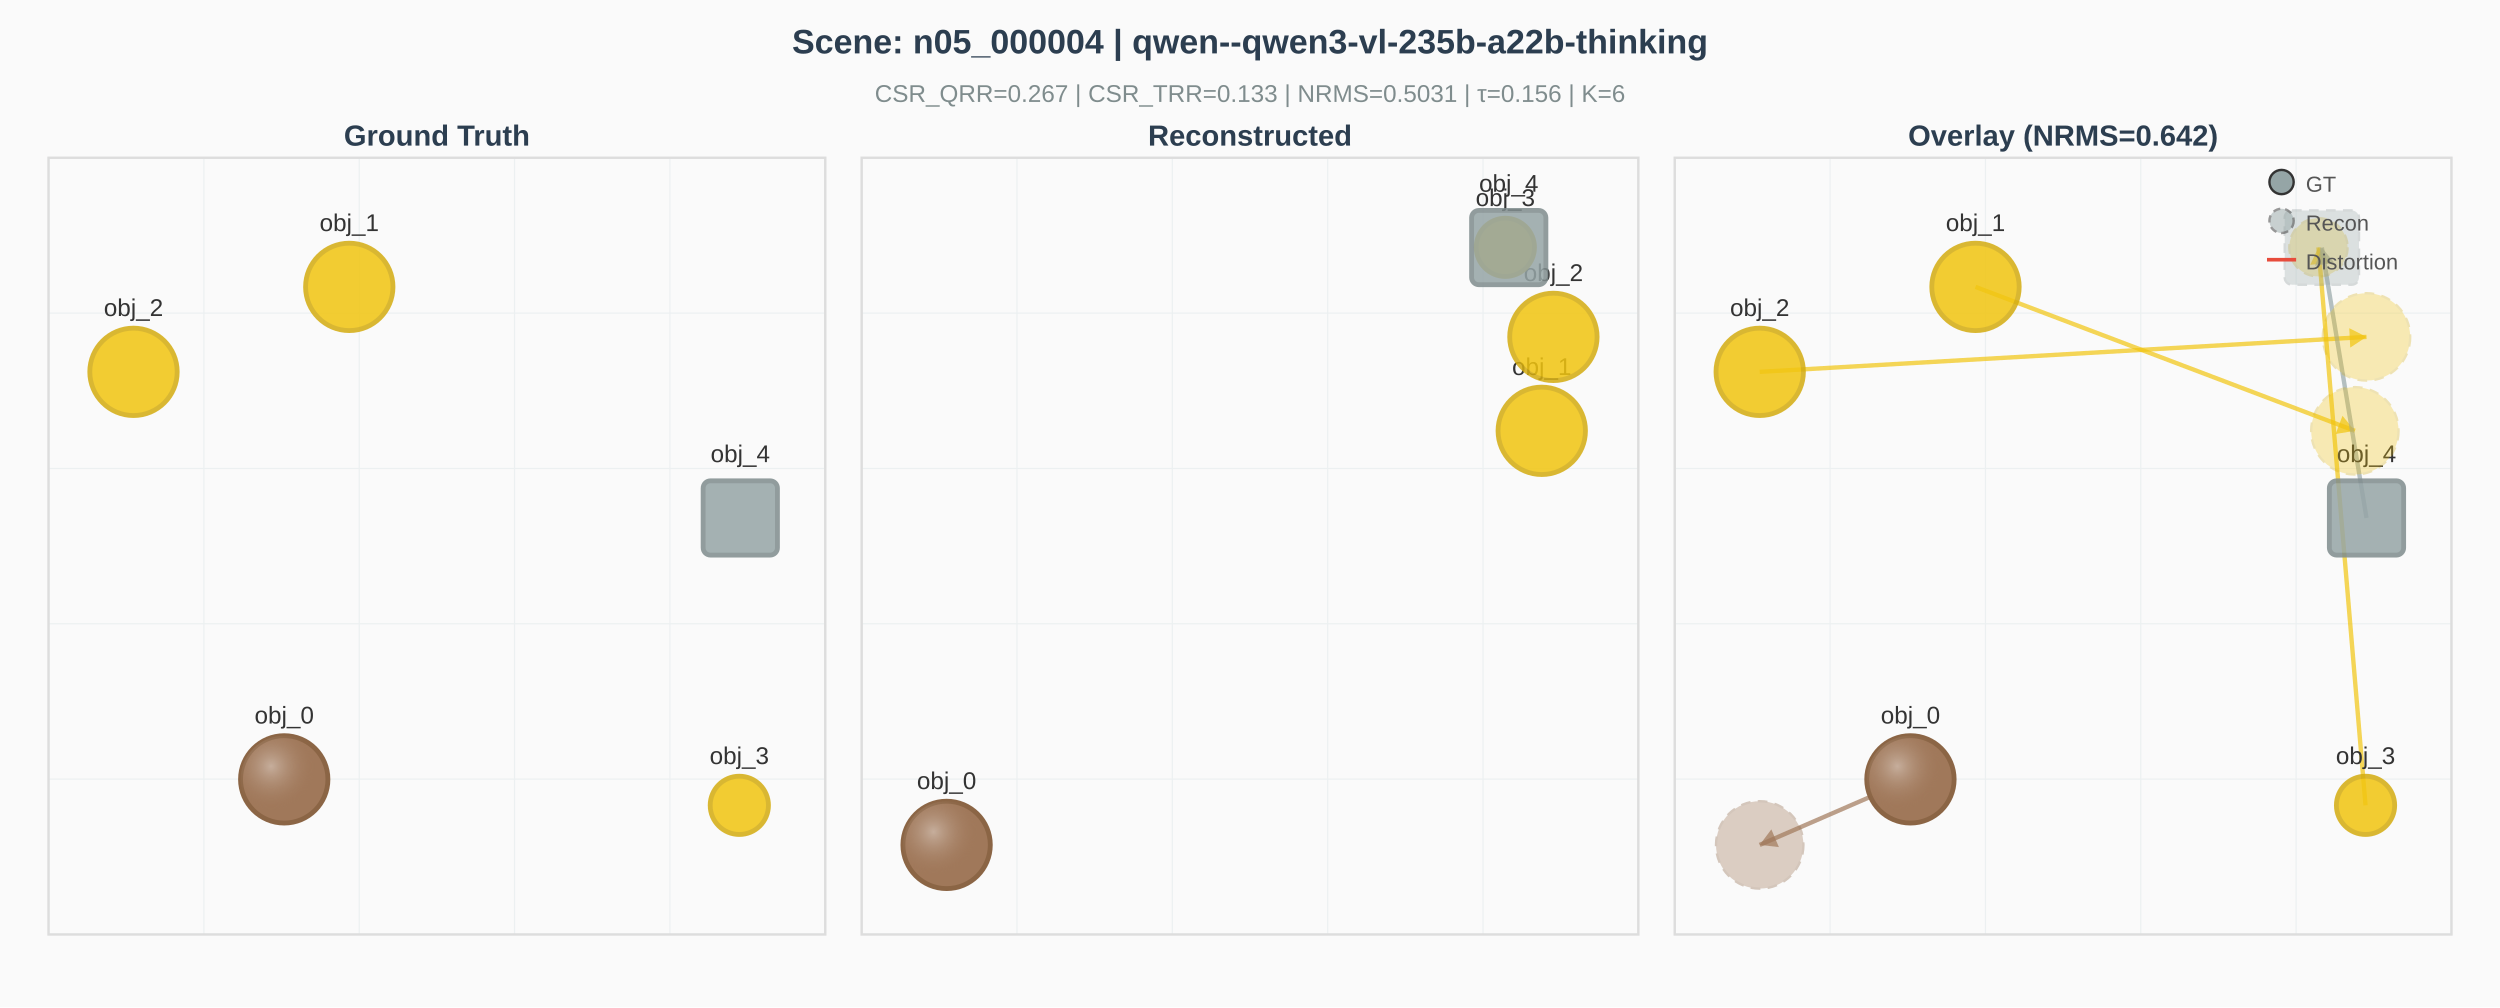
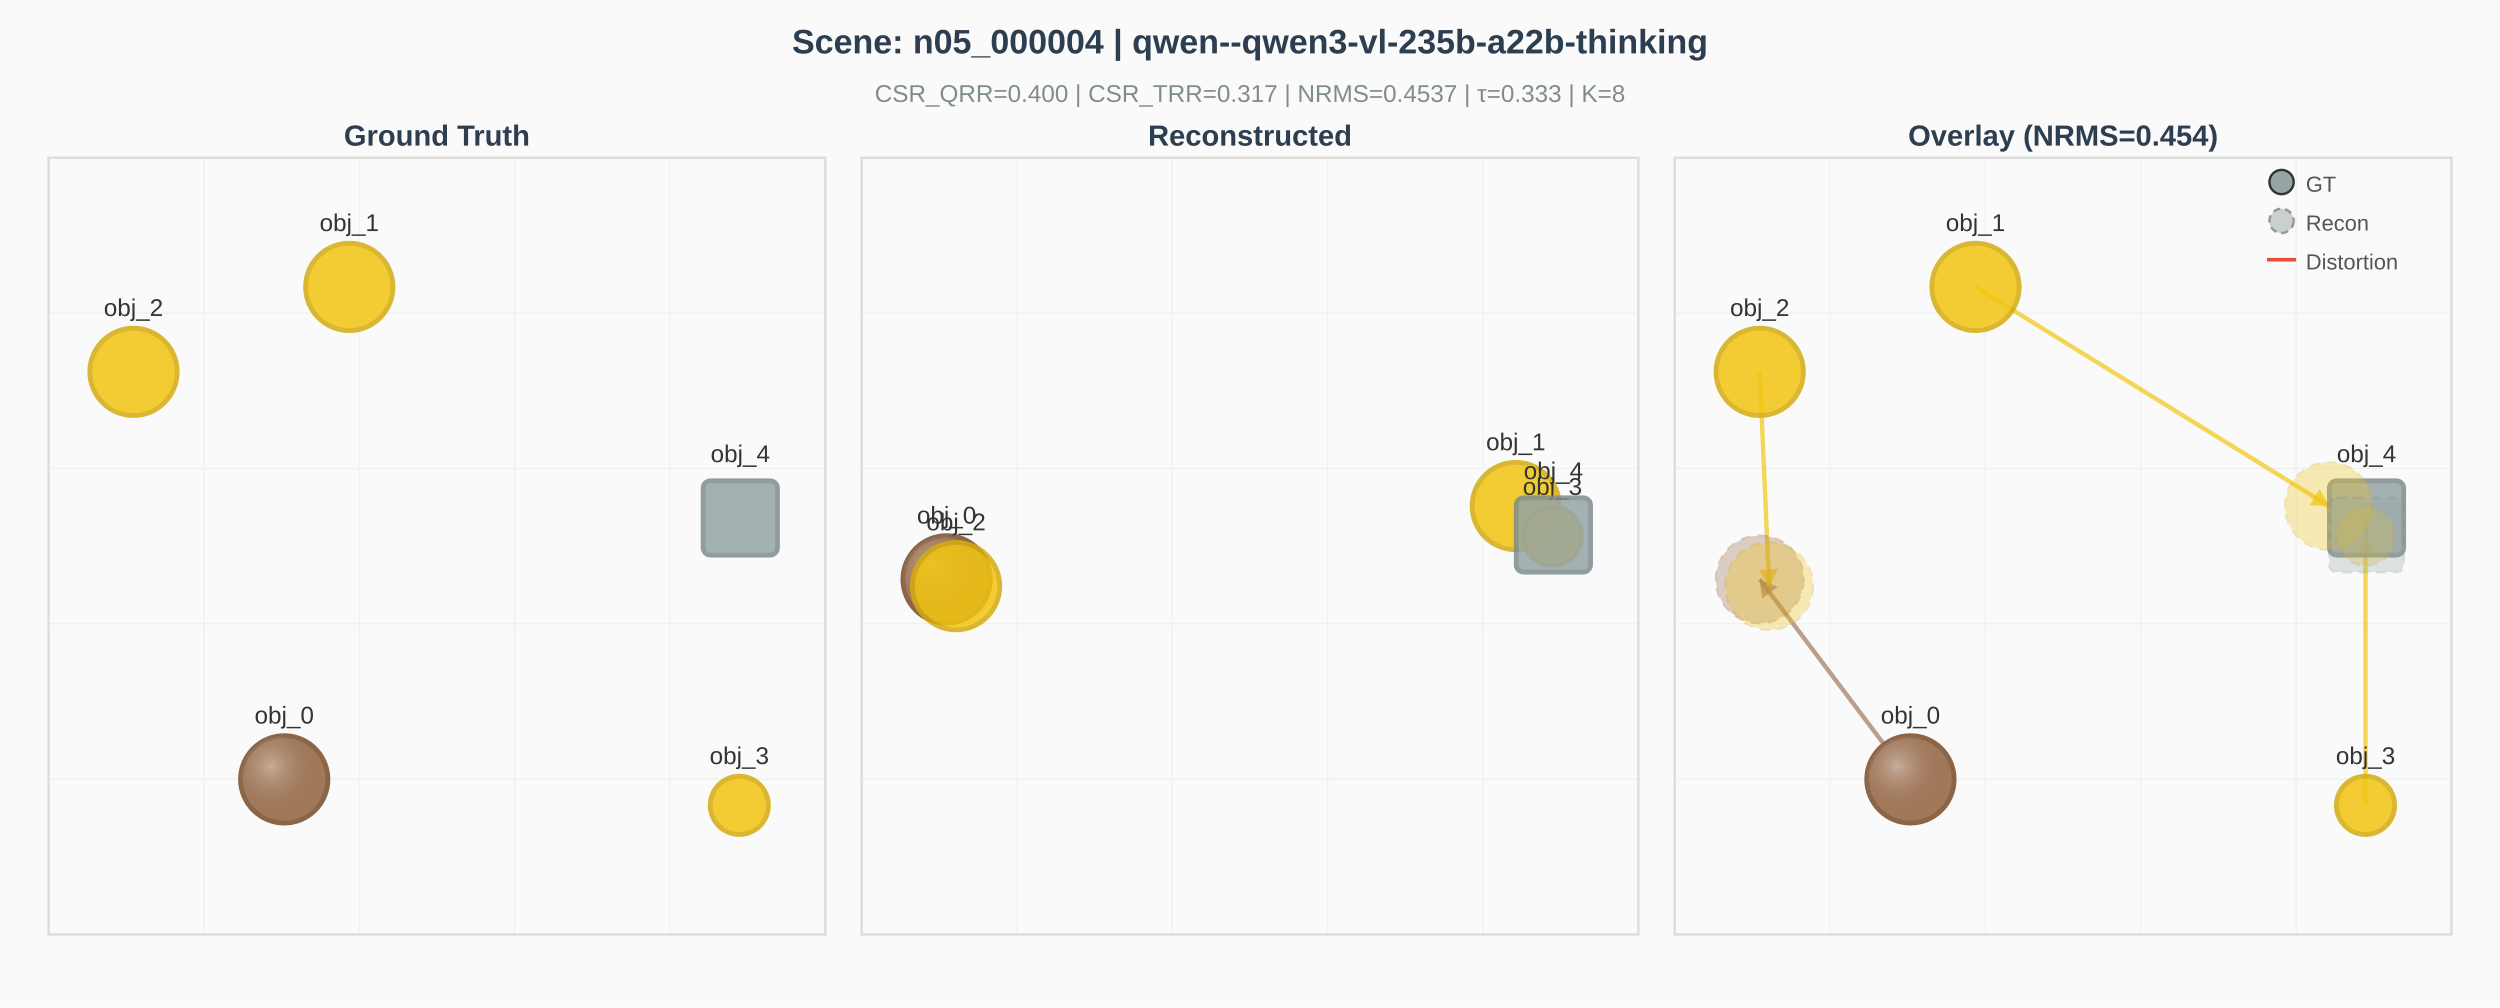
<svg xmlns="http://www.w3.org/2000/svg" width="1030" height="415" viewBox="0 0 1030 415" style="font-family: 'Helvetica Neue', Arial, sans-serif;">
  <rect width="1030" height="415" fill="#fafafa" />
  <text x="515" y="22" text-anchor="middle" font-size="14" font-weight="bold" fill="#2c3e50">Scene: n05_000004 | qwen--qwen3-vl-235b-a22b-thinking</text>
-   <text x="515" y="42" text-anchor="middle" font-size="10" fill="#7f8c8d">CSR_QRR=0.267  |  CSR_TRR=0.133  |  NRMS=0.5031  |  τ=0.156  |  K=6</text>
+   <text x="515" y="42" text-anchor="middle" font-size="10" fill="#7f8c8d">CSR_QRR=0.400  |  CSR_TRR=0.317  |  NRMS=0.4537  |  τ=0.333  |  K=8</text>
  <line x1="20.0" y1="65.0" x2="20.0" y2="385.0" stroke="#ecf0f1" stroke-width="0.5" />
  <line x1="20.0" y1="65.0" x2="340.0" y2="65.0" stroke="#ecf0f1" stroke-width="0.5" />
  <line x1="84.0" y1="65.0" x2="84.0" y2="385.0" stroke="#ecf0f1" stroke-width="0.5" />
  <line x1="20.0" y1="129.0" x2="340.0" y2="129.0" stroke="#ecf0f1" stroke-width="0.5" />
  <line x1="148.0" y1="65.0" x2="148.0" y2="385.0" stroke="#ecf0f1" stroke-width="0.5" />
  <line x1="20.0" y1="193.0" x2="340.0" y2="193.0" stroke="#ecf0f1" stroke-width="0.5" />
  <line x1="212.0" y1="65.0" x2="212.0" y2="385.0" stroke="#ecf0f1" stroke-width="0.5" />
  <line x1="20.0" y1="257.0" x2="340.0" y2="257.0" stroke="#ecf0f1" stroke-width="0.5" />
  <line x1="276.0" y1="65.0" x2="276.0" y2="385.0" stroke="#ecf0f1" stroke-width="0.5" />
  <line x1="20.0" y1="321.0" x2="340.0" y2="321.0" stroke="#ecf0f1" stroke-width="0.5" />
  <line x1="340.0" y1="65.0" x2="340.0" y2="385.0" stroke="#ecf0f1" stroke-width="0.5" />
  <line x1="20.0" y1="385.0" x2="340.0" y2="385.0" stroke="#ecf0f1" stroke-width="0.5" />
  <rect x="20.0" y="65.0" width="320.0" height="320.0" fill="none" stroke="#ddd" stroke-width="1" />
  <text x="180" y="60" text-anchor="middle" font-size="12" font-weight="bold" fill="#2c3e50">Ground Truth</text>
  <defs>
    <radialGradient id="grad_obj_0" cx="35%" cy="35%">
      <stop offset="0%" stop-color="white" stop-opacity="0.4" />
      <stop offset="100%" stop-color="#a0785a" stop-opacity="0" />
    </radialGradient>
  </defs>
  <circle cx="117.1" cy="321.1" r="18" fill="#a0785a" stroke="#8b6545" stroke-width="2.0" opacity="1.0" />
  <circle cx="117.1" cy="321.1" r="18" fill="url(#grad_obj_0)" opacity="1.0" />
  <text x="117.1" y="298.1" text-anchor="middle" font-size="10" fill="#333" opacity="1.0">obj_0</text>
  <circle cx="143.9" cy="118.2" r="18" fill="#f1c40f" stroke="#d4ac0f" stroke-width="2.0" opacity="0.85" />
  <text x="143.9" y="95.2" text-anchor="middle" font-size="10" fill="#333" opacity="1.0">obj_1</text>
  <circle cx="55.0" cy="153.2" r="18" fill="#f1c40f" stroke="#d4ac0f" stroke-width="2.0" opacity="0.85" />
  <text x="55.0" y="130.2" text-anchor="middle" font-size="10" fill="#333" opacity="1.0">obj_2</text>
  <circle cx="304.6" cy="331.8" r="12" fill="#f1c40f" stroke="#d4ac0f" stroke-width="2.0" opacity="0.85" />
  <text x="304.6" y="314.8" text-anchor="middle" font-size="10" fill="#333" opacity="1.0">obj_3</text>
  <rect x="289.7" y="198.1" width="30.6" height="30.6" rx="3" ry="3" fill="#95a5a6" stroke="#7f8c8d" stroke-width="2.0" opacity="0.85" />
  <text x="305.0" y="190.4" text-anchor="middle" font-size="10" fill="#333" opacity="1.0">obj_4</text>
  <line x1="355.0" y1="65.0" x2="355.0" y2="385.0" stroke="#ecf0f1" stroke-width="0.5" />
  <line x1="355.0" y1="65.0" x2="675.0" y2="65.0" stroke="#ecf0f1" stroke-width="0.5" />
  <line x1="419.0" y1="65.0" x2="419.0" y2="385.0" stroke="#ecf0f1" stroke-width="0.5" />
  <line x1="355.0" y1="129.0" x2="675.0" y2="129.0" stroke="#ecf0f1" stroke-width="0.5" />
  <line x1="483.0" y1="65.0" x2="483.0" y2="385.0" stroke="#ecf0f1" stroke-width="0.5" />
  <line x1="355.0" y1="193.0" x2="675.0" y2="193.0" stroke="#ecf0f1" stroke-width="0.5" />
  <line x1="547.0" y1="65.0" x2="547.0" y2="385.0" stroke="#ecf0f1" stroke-width="0.5" />
  <line x1="355.0" y1="257.0" x2="675.0" y2="257.0" stroke="#ecf0f1" stroke-width="0.5" />
  <line x1="611.0" y1="65.0" x2="611.0" y2="385.0" stroke="#ecf0f1" stroke-width="0.5" />
  <line x1="355.0" y1="321.0" x2="675.0" y2="321.0" stroke="#ecf0f1" stroke-width="0.5" />
  <line x1="675.0" y1="65.0" x2="675.0" y2="385.0" stroke="#ecf0f1" stroke-width="0.5" />
  <line x1="355.0" y1="385.0" x2="675.0" y2="385.0" stroke="#ecf0f1" stroke-width="0.5" />
  <rect x="355.0" y="65.0" width="320.0" height="320.0" fill="none" stroke="#ddd" stroke-width="1" />
  <text x="515" y="60" text-anchor="middle" font-size="12" font-weight="bold" fill="#2c3e50">Reconstructed</text>
  <defs>
    <radialGradient id="grad_obj_0" cx="35%" cy="35%">
      <stop offset="0%" stop-color="white" stop-opacity="0.4" />
      <stop offset="100%" stop-color="#a0785a" stop-opacity="0" />
    </radialGradient>
  </defs>
-   <circle cx="390.0" cy="348.1" r="18" fill="#a0785a" stroke="#8b6545" stroke-width="2.0" opacity="1.0" />
-   <circle cx="390.0" cy="348.1" r="18" fill="url(#grad_obj_0)" opacity="1.0" />
-   <text x="390.0" y="325.1" text-anchor="middle" font-size="10" fill="#333" opacity="1.0">obj_0</text>
-   <circle cx="635.2" cy="177.5" r="18" fill="#f1c40f" stroke="#d4ac0f" stroke-width="2.0" opacity="0.85" />
-   <text x="635.2" y="154.5" text-anchor="middle" font-size="10" fill="#333" opacity="1.0">obj_1</text>
-   <circle cx="640.0" cy="138.8" r="18" fill="#f1c40f" stroke="#d4ac0f" stroke-width="2.0" opacity="0.85" />
-   <text x="640.0" y="115.8" text-anchor="middle" font-size="10" fill="#333" opacity="1.0">obj_2</text>
-   <circle cx="620.2" cy="101.9" r="12" fill="#f1c40f" stroke="#d4ac0f" stroke-width="2.0" opacity="0.85" />
-   <text x="620.2" y="84.9" text-anchor="middle" font-size="10" fill="#333" opacity="1.0">obj_3</text>
-   <rect x="606.3" y="86.7" width="30.6" height="30.6" rx="3" ry="3" fill="#95a5a6" stroke="#7f8c8d" stroke-width="2.0" opacity="0.85" />
-   <text x="621.6" y="79.0" text-anchor="middle" font-size="10" fill="#333" opacity="1.0">obj_4</text>
+   <circle cx="390.0" cy="238.7" r="18" fill="#a0785a" stroke="#8b6545" stroke-width="2.0" opacity="1.0" />
+   <circle cx="390.0" cy="238.7" r="18" fill="url(#grad_obj_0)" opacity="1.0" />
+   <text x="390.0" y="215.7" text-anchor="middle" font-size="10" fill="#333" opacity="1.0">obj_0</text>
+   <circle cx="624.5" cy="208.5" r="18" fill="#f1c40f" stroke="#d4ac0f" stroke-width="2.0" opacity="0.85" />
+   <text x="624.5" y="185.5" text-anchor="middle" font-size="10" fill="#333" opacity="1.0">obj_1</text>
+   <circle cx="393.9" cy="241.5" r="18" fill="#f1c40f" stroke="#d4ac0f" stroke-width="2.0" opacity="0.85" />
+   <text x="393.9" y="218.5" text-anchor="middle" font-size="10" fill="#333" opacity="1.0">obj_2</text>
+   <circle cx="639.6" cy="220.9" r="12" fill="#f1c40f" stroke="#d4ac0f" stroke-width="2.0" opacity="0.85" />
+   <text x="639.6" y="203.9" text-anchor="middle" font-size="10" fill="#333" opacity="1.0">obj_3</text>
+   <rect x="624.7" y="205.1" width="30.6" height="30.6" rx="3" ry="3" fill="#95a5a6" stroke="#7f8c8d" stroke-width="2.0" opacity="0.85" />
+   <text x="640.0" y="197.4" text-anchor="middle" font-size="10" fill="#333" opacity="1.0">obj_4</text>
  <line x1="690.0" y1="65.0" x2="690.0" y2="385.0" stroke="#ecf0f1" stroke-width="0.5" />
  <line x1="690.0" y1="65.0" x2="1010.0" y2="65.0" stroke="#ecf0f1" stroke-width="0.5" />
  <line x1="754.0" y1="65.0" x2="754.0" y2="385.0" stroke="#ecf0f1" stroke-width="0.5" />
  <line x1="690.0" y1="129.0" x2="1010.0" y2="129.0" stroke="#ecf0f1" stroke-width="0.5" />
  <line x1="818.0" y1="65.0" x2="818.0" y2="385.0" stroke="#ecf0f1" stroke-width="0.5" />
  <line x1="690.0" y1="193.0" x2="1010.0" y2="193.0" stroke="#ecf0f1" stroke-width="0.5" />
  <line x1="882.0" y1="65.0" x2="882.0" y2="385.0" stroke="#ecf0f1" stroke-width="0.5" />
  <line x1="690.0" y1="257.0" x2="1010.0" y2="257.0" stroke="#ecf0f1" stroke-width="0.5" />
  <line x1="946.0" y1="65.0" x2="946.0" y2="385.0" stroke="#ecf0f1" stroke-width="0.5" />
  <line x1="690.0" y1="321.0" x2="1010.0" y2="321.0" stroke="#ecf0f1" stroke-width="0.5" />
  <line x1="1010.0" y1="65.0" x2="1010.0" y2="385.0" stroke="#ecf0f1" stroke-width="0.5" />
  <line x1="690.0" y1="385.0" x2="1010.0" y2="385.0" stroke="#ecf0f1" stroke-width="0.5" />
  <rect x="690.0" y="65.0" width="320.0" height="320.0" fill="none" stroke="#ddd" stroke-width="1" />
-   <text x="850" y="60" text-anchor="middle" font-size="12" font-weight="bold" fill="#2c3e50">Overlay (NRMS=0.642)</text>
-   <line x1="787.1" y1="321.1" x2="725.0" y2="348.1" stroke="#a0785a" stroke-width="1.8" opacity="0.7" />
-   <polygon points="725.0,348.1 729.8,341.7 732.9,349.0" fill="#a0785a" opacity="0.7" />
-   <line x1="813.9" y1="118.2" x2="970.2" y2="177.5" stroke="#f1c40f" stroke-width="1.8" opacity="0.7" />
-   <polygon points="970.2,177.5 962.3,178.8 965.1,171.3" fill="#f1c40f" opacity="0.7" />
-   <line x1="725.0" y1="153.2" x2="975.0" y2="138.8" stroke="#f1c40f" stroke-width="1.8" opacity="0.7" />
-   <polygon points="975.0,138.8 968.3,143.2 967.9,135.2" fill="#f1c40f" opacity="0.7" />
-   <line x1="974.6" y1="331.8" x2="955.2" y2="101.9" stroke="#f1c40f" stroke-width="1.8" opacity="0.7" />
-   <polygon points="955.2,101.9 959.8,108.4 951.8,109.1" fill="#f1c40f" opacity="0.7" />
-   <line x1="975.0" y1="213.4" x2="956.6" y2="102.0" stroke="#95a5a6" stroke-width="1.8" opacity="0.7" />
-   <polygon points="956.6,102.0 961.7,108.2 953.8,109.5" fill="#95a5a6" opacity="0.7" />
+   <text x="850" y="60" text-anchor="middle" font-size="12" font-weight="bold" fill="#2c3e50">Overlay (NRMS=0.454)</text>
+   <line x1="787.1" y1="321.1" x2="725.0" y2="238.7" stroke="#a0785a" stroke-width="1.8" opacity="0.7" />
+   <polygon points="725.0,238.7 732.4,241.8 726.0,246.6" fill="#a0785a" opacity="0.7" />
+   <line x1="813.9" y1="118.2" x2="959.5" y2="208.5" stroke="#f1c40f" stroke-width="1.8" opacity="0.7" />
+   <polygon points="959.5,208.5 951.5,208.2 955.7,201.4" fill="#f1c40f" opacity="0.7" />
+   <line x1="725.0" y1="153.2" x2="728.9" y2="241.5" stroke="#f1c40f" stroke-width="1.8" opacity="0.7" />
+   <polygon points="728.9,241.5 724.6,234.8 732.6,234.4" fill="#f1c40f" opacity="0.7" />
+   <line x1="974.6" y1="331.8" x2="974.6" y2="220.9" stroke="#f1c40f" stroke-width="1.8" opacity="0.7" />
+   <polygon points="974.6,220.9 978.6,227.8 970.6,227.8" fill="#f1c40f" opacity="0.7" />
+   <line x1="975.0" y1="213.4" x2="975.0" y2="220.4" stroke="#95a5a6" stroke-width="1.8" opacity="0.7" />
+   <polygon points="975.0,220.4 973.9,218.6 976.1,218.6" fill="#95a5a6" opacity="0.7" />
  <defs>
    <radialGradient id="grad_obj_0" cx="35%" cy="35%">
      <stop offset="0%" stop-color="white" stop-opacity="0.4" />
      <stop offset="100%" stop-color="#a0785a" stop-opacity="0" />
    </radialGradient>
  </defs>
  <circle cx="787.1" cy="321.1" r="18" fill="#a0785a" stroke="#8b6545" stroke-width="2.0" opacity="1.0" />
  <circle cx="787.1" cy="321.1" r="18" fill="url(#grad_obj_0)" opacity="1.0" />
  <text x="787.1" y="298.1" text-anchor="middle" font-size="10" fill="#333" opacity="1.0">obj_0</text>
  <circle cx="813.9" cy="118.2" r="18" fill="#f1c40f" stroke="#d4ac0f" stroke-width="2.0" opacity="0.85" />
  <text x="813.9" y="95.2" text-anchor="middle" font-size="10" fill="#333" opacity="1.0">obj_1</text>
  <circle cx="725.0" cy="153.2" r="18" fill="#f1c40f" stroke="#d4ac0f" stroke-width="2.0" opacity="0.85" />
  <text x="725.0" y="130.2" text-anchor="middle" font-size="10" fill="#333" opacity="1.0">obj_2</text>
  <circle cx="974.6" cy="331.8" r="12" fill="#f1c40f" stroke="#d4ac0f" stroke-width="2.0" opacity="0.85" />
  <text x="974.6" y="314.8" text-anchor="middle" font-size="10" fill="#333" opacity="1.0">obj_3</text>
  <rect x="959.7" y="198.1" width="30.6" height="30.6" rx="3" ry="3" fill="#95a5a6" stroke="#7f8c8d" stroke-width="2.0" opacity="0.85" />
  <text x="975.0" y="190.4" text-anchor="middle" font-size="10" fill="#333" opacity="1.0">obj_4</text>
-   <circle cx="725.0" cy="348.1" r="18" fill="#a0785a" stroke="#8b6545" stroke-width="1.0" stroke-dasharray="4,3" opacity="0.35" />
-   <text x="725.0" y="325.1" text-anchor="middle" font-size="9" fill="#333" opacity="0.65" />
-   <circle cx="970.2" cy="177.5" r="18" fill="#f1c40f" stroke="#d4ac0f" stroke-width="1.0" stroke-dasharray="4,3" opacity="0.297" />
-   <text x="970.2" y="154.5" text-anchor="middle" font-size="9" fill="#333" opacity="0.597" />
-   <circle cx="975.0" cy="138.8" r="18" fill="#f1c40f" stroke="#d4ac0f" stroke-width="1.0" stroke-dasharray="4,3" opacity="0.297" />
-   <text x="975.0" y="115.8" text-anchor="middle" font-size="9" fill="#333" opacity="0.597" />
-   <circle cx="955.2" cy="101.9" r="12" fill="#f1c40f" stroke="#d4ac0f" stroke-width="1.0" stroke-dasharray="4,3" opacity="0.297" />
-   <text x="955.2" y="84.9" text-anchor="middle" font-size="9" fill="#333" opacity="0.597" />
-   <rect x="941.3" y="86.7" width="30.6" height="30.6" rx="3" ry="3" fill="#95a5a6" stroke="#7f8c8d" stroke-width="1.0" stroke-dasharray="4,3" opacity="0.297" />
-   <text x="956.6" y="79.0" text-anchor="middle" font-size="9" fill="#333" opacity="0.597" />
+   <circle cx="725.0" cy="238.7" r="18" fill="#a0785a" stroke="#8b6545" stroke-width="1.0" stroke-dasharray="4,3" opacity="0.35" />
+   <text x="725.0" y="215.7" text-anchor="middle" font-size="9" fill="#333" opacity="0.65" />
+   <circle cx="959.5" cy="208.5" r="18" fill="#f1c40f" stroke="#d4ac0f" stroke-width="1.0" stroke-dasharray="4,3" opacity="0.297" />
+   <text x="959.5" y="185.5" text-anchor="middle" font-size="9" fill="#333" opacity="0.597" />
+   <circle cx="728.9" cy="241.5" r="18" fill="#f1c40f" stroke="#d4ac0f" stroke-width="1.0" stroke-dasharray="4,3" opacity="0.297" />
+   <text x="728.9" y="218.5" text-anchor="middle" font-size="9" fill="#333" opacity="0.597" />
+   <circle cx="974.6" cy="220.9" r="12" fill="#f1c40f" stroke="#d4ac0f" stroke-width="1.0" stroke-dasharray="4,3" opacity="0.297" />
+   <text x="974.6" y="203.9" text-anchor="middle" font-size="9" fill="#333" opacity="0.597" />
+   <rect x="959.7" y="205.1" width="30.6" height="30.6" rx="3" ry="3" fill="#95a5a6" stroke="#7f8c8d" stroke-width="1.0" stroke-dasharray="4,3" opacity="0.297" />
+   <text x="975.0" y="197.4" text-anchor="middle" font-size="9" fill="#333" opacity="0.597" />
  <circle cx="940" cy="75" r="5" fill="#95a5a6" stroke="#333" stroke-width="1" />
  <text x="950" y="79" font-size="9" fill="#555">GT</text>
  <circle cx="940" cy="91" r="5" fill="#95a5a6" stroke="#333" stroke-width="1" stroke-dasharray="3,2" opacity="0.5" />
  <text x="950" y="95" font-size="9" fill="#555">Recon</text>
  <line x1="934" y1="107" x2="946" y2="107" stroke="#e74c3c" stroke-width="1.5" />
  <text x="950" y="111" font-size="9" fill="#555">Distortion</text>
</svg>
